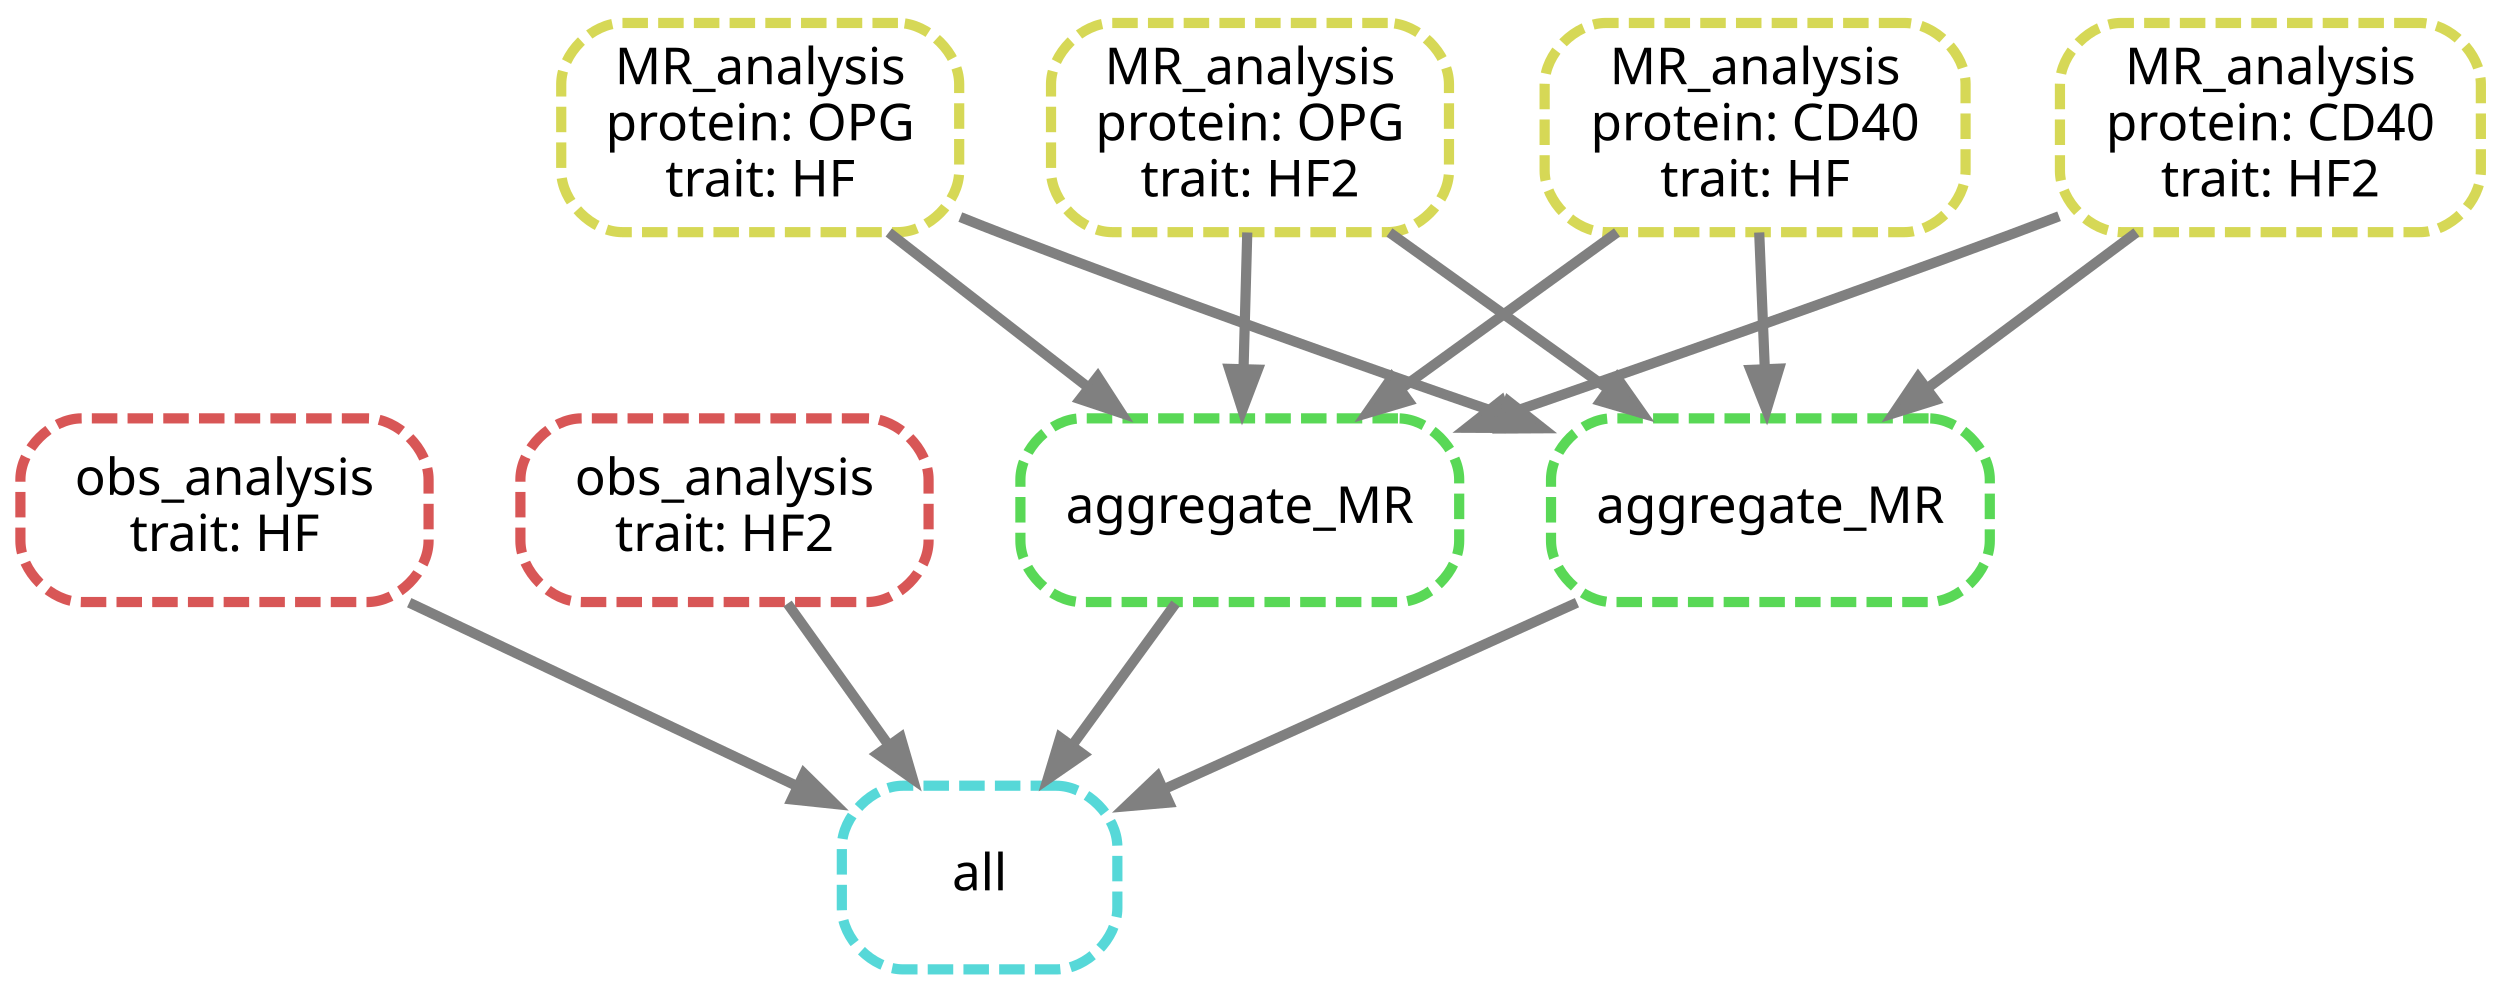
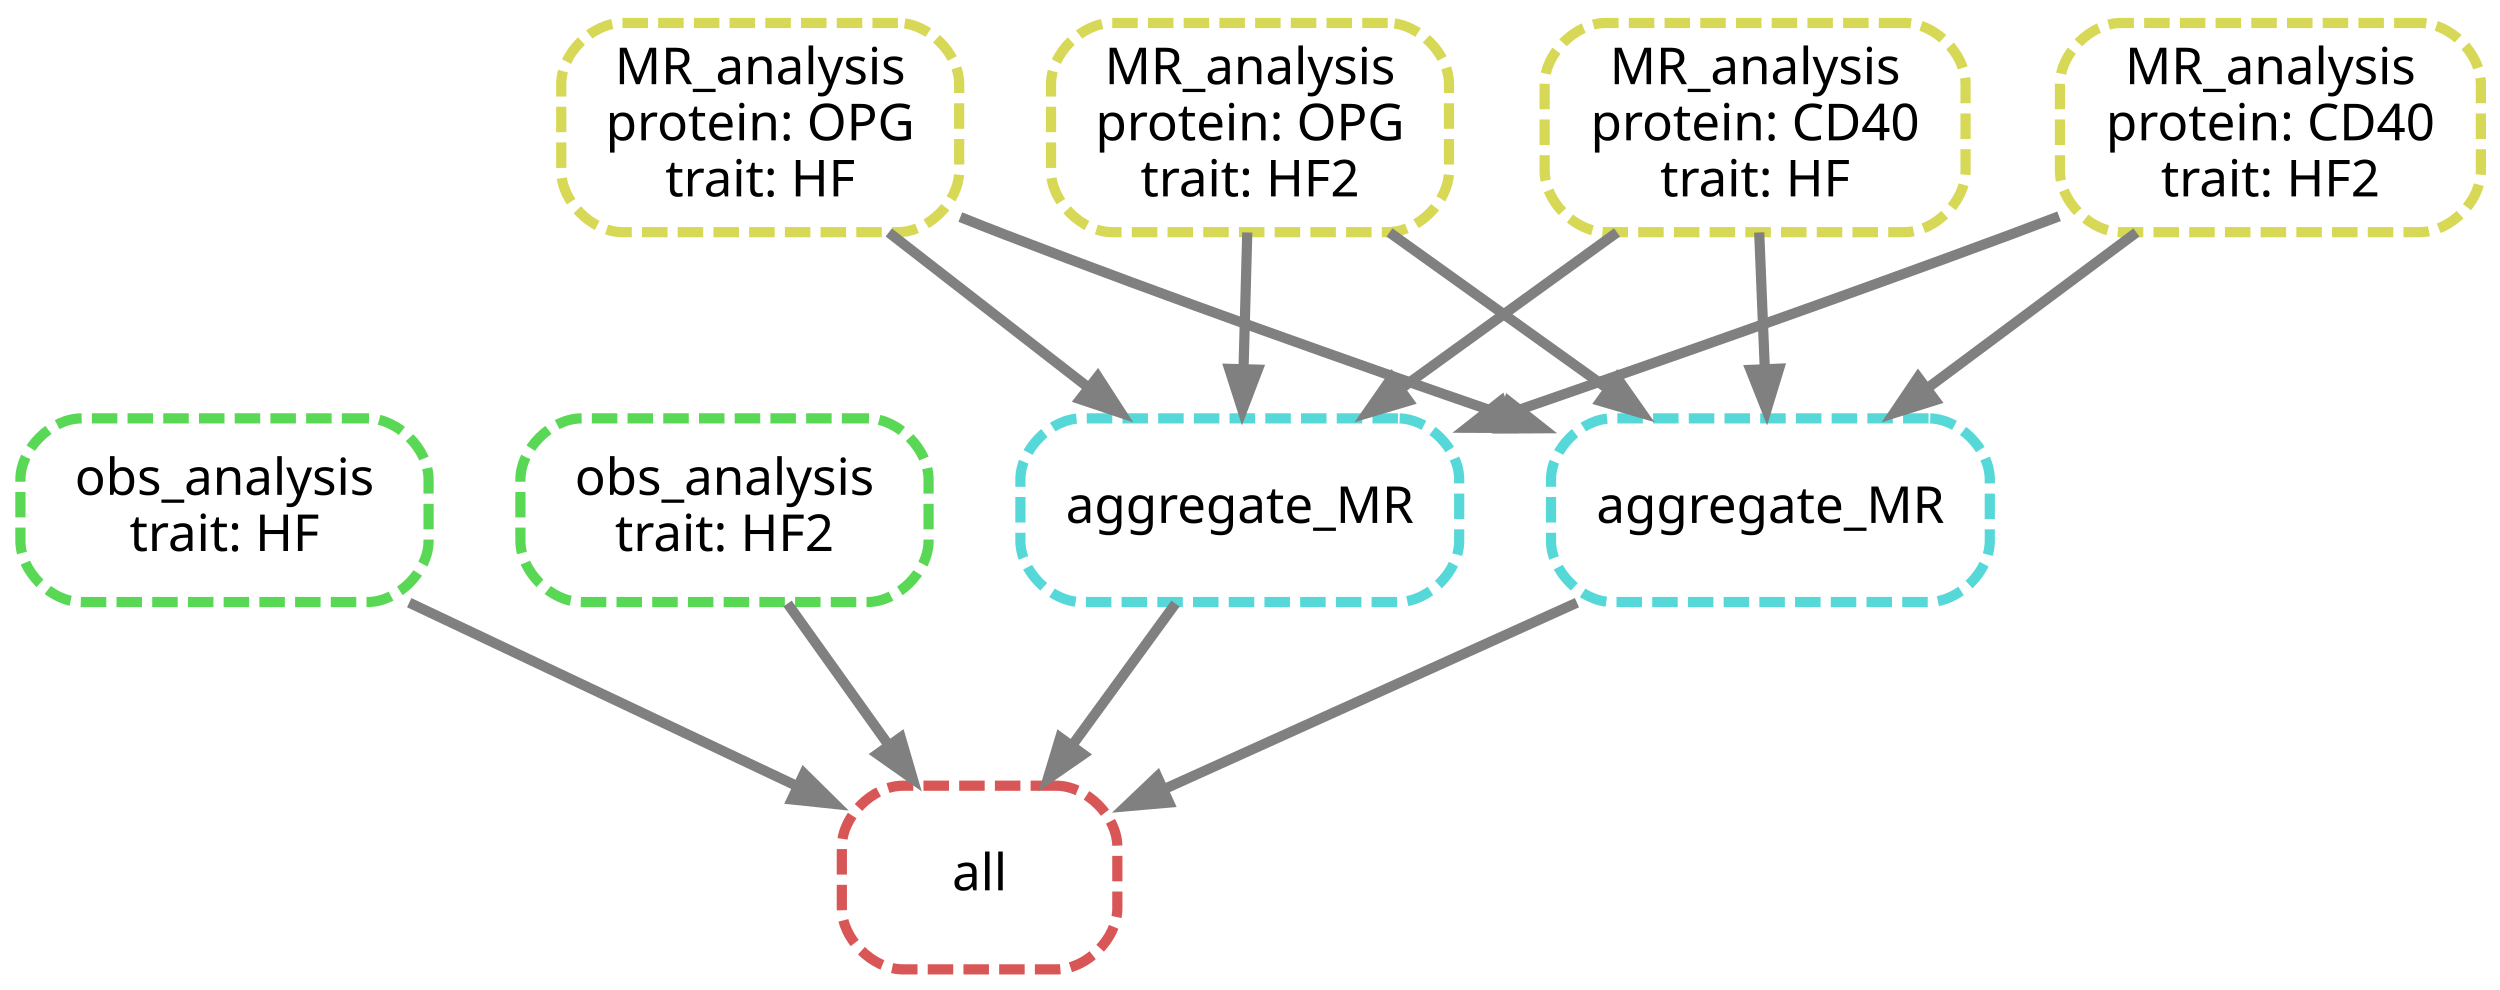
<svg xmlns="http://www.w3.org/2000/svg" width="490pt" height="194pt" viewBox="0.00 0.00 490.00 194.00">
  <g id="graph0" class="graph" transform="scale(1 1) rotate(0) translate(4 190)">
    <polygon fill="white" stroke="white" points="-4,5 -4,-190 487,-190 487,5 -4,5" />
    <g id="node1" class="node">
-       <path fill="none" stroke="#56d8d8" stroke-width="2" stroke-dasharray="5,2" d="M203,-36C203,-36 173,-36 173,-36 167,-36 161,-30 161,-24 161,-24 161,-12 161,-12 161,-6 167,-0 173,-0 173,-0 203,-0 203,-0 209,-0 215,-6 215,-12 215,-12 215,-24 215,-24 215,-30 209,-36 203,-36" />
+       <path fill="none" stroke="#d85656" stroke-width="2" stroke-dasharray="5,2" d="M203,-36C203,-36 173,-36 173,-36 167,-36 161,-30 161,-24 161,-24 161,-12 161,-12 161,-6 167,-0 173,-0 173,-0 203,-0 203,-0 209,-0 215,-6 215,-12 215,-12 215,-24 215,-24 215,-30 209,-36 203,-36" />
      <text text-anchor="middle" x="188" y="-15.5" font-family="sans" font-size="10.00">all</text>
    </g>
    <g id="node2" class="node">
-       <path fill="none" stroke="#d85656" stroke-width="2" stroke-dasharray="5,2" d="M68,-108C68,-108 12,-108 12,-108 6,-108 0,-102 0,-96 0,-96 0,-84 0,-84 0,-78 6,-72 12,-72 12,-72 68,-72 68,-72 74,-72 80,-78 80,-84 80,-84 80,-96 80,-96 80,-102 74,-108 68,-108" />
+       <path fill="none" stroke="#59d856" stroke-width="2" stroke-dasharray="5,2" d="M68,-108C68,-108 12,-108 12,-108 6,-108 0,-102 0,-96 0,-96 0,-84 0,-84 0,-78 6,-72 12,-72 12,-72 68,-72 68,-72 74,-72 80,-78 80,-84 80,-84 80,-96 80,-96 80,-102 74,-108 68,-108" />
      <text text-anchor="middle" x="40" y="-93" font-family="sans" font-size="10.00">obs_analysis</text>
      <text text-anchor="middle" x="40" y="-82" font-family="sans" font-size="10.00">trait: HF</text>
    </g>
    <g id="edge1" class="edge">
      <path fill="none" stroke="grey" stroke-width="2" d="M76.205,-71.876C99.22,-60.99 128.903,-46.951 151.899,-36.075" />
      <polygon fill="grey" stroke="grey" points="153.444,-39.216 160.988,-31.776 150.451,-32.888 153.444,-39.216" />
    </g>
    <g id="node3" class="node">
-       <path fill="none" stroke="#d85656" stroke-width="2" stroke-dasharray="5,2" d="M166,-108C166,-108 110,-108 110,-108 104,-108 98,-102 98,-96 98,-96 98,-84 98,-84 98,-78 104,-72 110,-72 110,-72 166,-72 166,-72 172,-72 178,-78 178,-84 178,-84 178,-96 178,-96 178,-102 172,-108 166,-108" />
+       <path fill="none" stroke="#59d856" stroke-width="2" stroke-dasharray="5,2" d="M166,-108C166,-108 110,-108 110,-108 104,-108 98,-102 98,-96 98,-96 98,-84 98,-84 98,-78 104,-72 110,-72 110,-72 166,-72 166,-72 172,-72 178,-78 178,-84 178,-84 178,-96 178,-96 178,-102 172,-108 166,-108" />
      <text text-anchor="middle" x="138" y="-93" font-family="sans" font-size="10.00">obs_analysis</text>
      <text text-anchor="middle" x="138" y="-82" font-family="sans" font-size="10.00">trait: HF2</text>
    </g>
    <g id="edge2" class="edge">
      <path fill="none" stroke="grey" stroke-width="2" d="M150.36,-71.697C156.233,-63.474 163.369,-53.483 169.842,-44.421" />
      <polygon fill="grey" stroke="grey" points="172.818,-46.276 175.783,-36.104 167.122,-42.207 172.818,-46.276" />
    </g>
    <g id="node4" class="node">
-       <path fill="none" stroke="#59d856" stroke-width="2" stroke-dasharray="5,2" d="M270,-108C270,-108 208,-108 208,-108 202,-108 196,-102 196,-96 196,-96 196,-84 196,-84 196,-78 202,-72 208,-72 208,-72 270,-72 270,-72 276,-72 282,-78 282,-84 282,-84 282,-96 282,-96 282,-102 276,-108 270,-108" />
+       <path fill="none" stroke="#56d8d8" stroke-width="2" stroke-dasharray="5,2" d="M270,-108C270,-108 208,-108 208,-108 202,-108 196,-102 196,-96 196,-96 196,-84 196,-84 196,-78 202,-72 208,-72 208,-72 270,-72 270,-72 276,-72 282,-78 282,-84 282,-84 282,-96 282,-96 282,-102 276,-108 270,-108" />
      <text text-anchor="middle" x="239" y="-87.5" font-family="sans" font-size="10.00">aggregate_MR</text>
    </g>
    <g id="edge3" class="edge">
      <path fill="none" stroke="grey" stroke-width="2" d="M226.393,-71.697C220.403,-63.474 213.124,-53.483 206.521,-44.421" />
      <polygon fill="grey" stroke="grey" points="209.179,-42.126 200.462,-36.104 203.522,-46.248 209.179,-42.126" />
    </g>
    <g id="node5" class="node">
      <path fill="none" stroke="#d6d856" stroke-width="2" stroke-dasharray="5,2" d="M369.25,-185.5C369.25,-185.5 310.75,-185.5 310.75,-185.5 304.75,-185.5 298.75,-179.5 298.75,-173.5 298.75,-173.5 298.75,-156.5 298.75,-156.5 298.75,-150.5 304.75,-144.5 310.75,-144.5 310.75,-144.5 369.25,-144.5 369.25,-144.5 375.25,-144.5 381.25,-150.5 381.25,-156.5 381.25,-156.5 381.25,-173.5 381.25,-173.5 381.25,-179.5 375.25,-185.5 369.25,-185.5" />
      <text text-anchor="middle" x="340" y="-173.5" font-family="sans" font-size="10.00">MR_analysis</text>
      <text text-anchor="middle" x="340" y="-162.5" font-family="sans" font-size="10.00">protein: CD40</text>
      <text text-anchor="middle" x="340" y="-151.5" font-family="sans" font-size="10.00">trait: HF</text>
    </g>
    <g id="edge5" class="edge">
      <path fill="none" stroke="grey" stroke-width="2" d="M312.934,-144.437C299.965,-135.064 284.348,-123.776 270.815,-113.995" />
      <polygon fill="grey" stroke="grey" points="272.855,-111.151 262.7,-108.13 268.754,-116.824 272.855,-111.151" />
    </g>
    <g id="node9" class="node">
-       <path fill="none" stroke="#59d856" stroke-width="2" stroke-dasharray="5,2" d="M374,-108C374,-108 312,-108 312,-108 306,-108 300,-102 300,-96 300,-96 300,-84 300,-84 300,-78 306,-72 312,-72 312,-72 374,-72 374,-72 380,-72 386,-78 386,-84 386,-84 386,-96 386,-96 386,-102 380,-108 374,-108" />
+       <path fill="none" stroke="#56d8d8" stroke-width="2" stroke-dasharray="5,2" d="M374,-108C374,-108 312,-108 312,-108 306,-108 300,-102 300,-96 300,-96 300,-84 300,-84 300,-78 306,-72 312,-72 312,-72 374,-72 374,-72 380,-72 386,-78 386,-84 386,-84 386,-96 386,-96 386,-102 380,-108 374,-108" />
      <text text-anchor="middle" x="343" y="-87.5" font-family="sans" font-size="10.00">aggregate_MR</text>
    </g>
    <g id="edge9" class="edge">
      <path fill="none" stroke="grey" stroke-width="2" d="M340.804,-144.437C341.135,-136.391 341.523,-126.933 341.881,-118.228" />
      <polygon fill="grey" stroke="grey" points="345.382,-118.265 342.296,-108.13 338.388,-117.977 345.382,-118.265" />
    </g>
    <g id="node6" class="node">
      <path fill="none" stroke="#d6d856" stroke-width="2" stroke-dasharray="5,2" d="M470.25,-185.5C470.25,-185.5 411.75,-185.5 411.75,-185.5 405.75,-185.5 399.75,-179.5 399.75,-173.5 399.75,-173.5 399.75,-156.5 399.75,-156.5 399.75,-150.5 405.75,-144.5 411.75,-144.5 411.75,-144.5 470.25,-144.5 470.25,-144.5 476.25,-144.5 482.25,-150.5 482.25,-156.5 482.25,-156.5 482.25,-173.5 482.25,-173.5 482.25,-179.5 476.25,-185.5 470.25,-185.5" />
      <text text-anchor="middle" x="441" y="-173.5" font-family="sans" font-size="10.00">MR_analysis</text>
      <text text-anchor="middle" x="441" y="-162.5" font-family="sans" font-size="10.00">protein: CD40</text>
      <text text-anchor="middle" x="441" y="-151.5" font-family="sans" font-size="10.00">trait: HF2</text>
    </g>
    <g id="edge6" class="edge">
      <path fill="none" stroke="grey" stroke-width="2" d="M399.576,-147.611C396.341,-146.375 393.12,-145.159 390,-144 357.475,-131.919 320.749,-119.012 291.661,-108.96" />
      <polygon fill="grey" stroke="grey" points="292.701,-105.617 282.106,-105.666 290.419,-112.235 292.701,-105.617" />
    </g>
    <g id="edge10" class="edge">
      <path fill="none" stroke="grey" stroke-width="2" d="M414.738,-144.437C402.273,-135.153 387.287,-123.989 374.242,-114.272" />
      <polygon fill="grey" stroke="grey" points="376.106,-111.297 365.996,-108.13 371.925,-116.91 376.106,-111.297" />
    </g>
    <g id="node7" class="node">
      <path fill="none" stroke="#d6d856" stroke-width="2" stroke-dasharray="5,2" d="M172,-185.5C172,-185.5 118,-185.5 118,-185.5 112,-185.5 106,-179.5 106,-173.5 106,-173.5 106,-156.5 106,-156.5 106,-150.5 112,-144.5 118,-144.5 118,-144.5 172,-144.5 172,-144.5 178,-144.5 184,-150.5 184,-156.5 184,-156.5 184,-173.5 184,-173.5 184,-179.5 178,-185.5 172,-185.5" />
      <text text-anchor="middle" x="145" y="-173.5" font-family="sans" font-size="10.00">MR_analysis</text>
      <text text-anchor="middle" x="145" y="-162.5" font-family="sans" font-size="10.00">protein: OPG</text>
      <text text-anchor="middle" x="145" y="-151.5" font-family="sans" font-size="10.00">trait: HF</text>
    </g>
    <g id="edge7" class="edge">
      <path fill="none" stroke="grey" stroke-width="2" d="M170.19,-144.437C182.146,-135.153 196.521,-123.989 209.033,-114.272" />
      <polygon fill="grey" stroke="grey" points="211.191,-117.028 216.943,-108.13 206.898,-111.499 211.191,-117.028" />
    </g>
    <g id="edge11" class="edge">
      <path fill="none" stroke="grey" stroke-width="2" d="M184.222,-147.451C187.185,-146.264 190.135,-145.102 193,-144 225.077,-131.661 261.41,-118.796 290.283,-108.83" />
      <polygon fill="grey" stroke="grey" points="291.454,-112.129 299.772,-105.567 289.177,-105.51 291.454,-112.129" />
    </g>
    <g id="node8" class="node">
      <path fill="none" stroke="#d6d856" stroke-width="2" stroke-dasharray="5,2" d="M268,-185.5C268,-185.5 214,-185.5 214,-185.5 208,-185.5 202,-179.5 202,-173.5 202,-173.5 202,-156.5 202,-156.5 202,-150.5 208,-144.5 214,-144.5 214,-144.5 268,-144.5 268,-144.5 274,-144.5 280,-150.5 280,-156.5 280,-156.5 280,-173.5 280,-173.5 280,-179.5 274,-185.5 268,-185.5" />
      <text text-anchor="middle" x="241" y="-173.5" font-family="sans" font-size="10.00">MR_analysis</text>
      <text text-anchor="middle" x="241" y="-162.5" font-family="sans" font-size="10.00">protein: OPG</text>
      <text text-anchor="middle" x="241" y="-151.5" font-family="sans" font-size="10.00">trait: HF2</text>
    </g>
    <g id="edge8" class="edge">
      <path fill="none" stroke="grey" stroke-width="2" d="M240.464,-144.437C240.244,-136.391 239.984,-126.933 239.746,-118.228" />
      <polygon fill="grey" stroke="grey" points="243.242,-118.03 239.469,-108.13 236.245,-118.222 243.242,-118.03" />
    </g>
    <g id="edge12" class="edge">
      <path fill="none" stroke="grey" stroke-width="2" d="M268.334,-144.437C281.431,-135.064 297.203,-123.776 310.87,-113.995" />
      <polygon fill="grey" stroke="grey" points="312.97,-116.796 319.065,-108.13 308.896,-111.103 312.97,-116.796" />
    </g>
    <g id="edge4" class="edge">
      <path fill="none" stroke="grey" stroke-width="2" d="M305.083,-71.876C280.555,-60.799 248.797,-46.457 224.546,-35.505" />
      <polygon fill="grey" stroke="grey" points="225.874,-32.264 215.319,-31.338 222.992,-38.644 225.874,-32.264" />
    </g>
  </g>
</svg>
